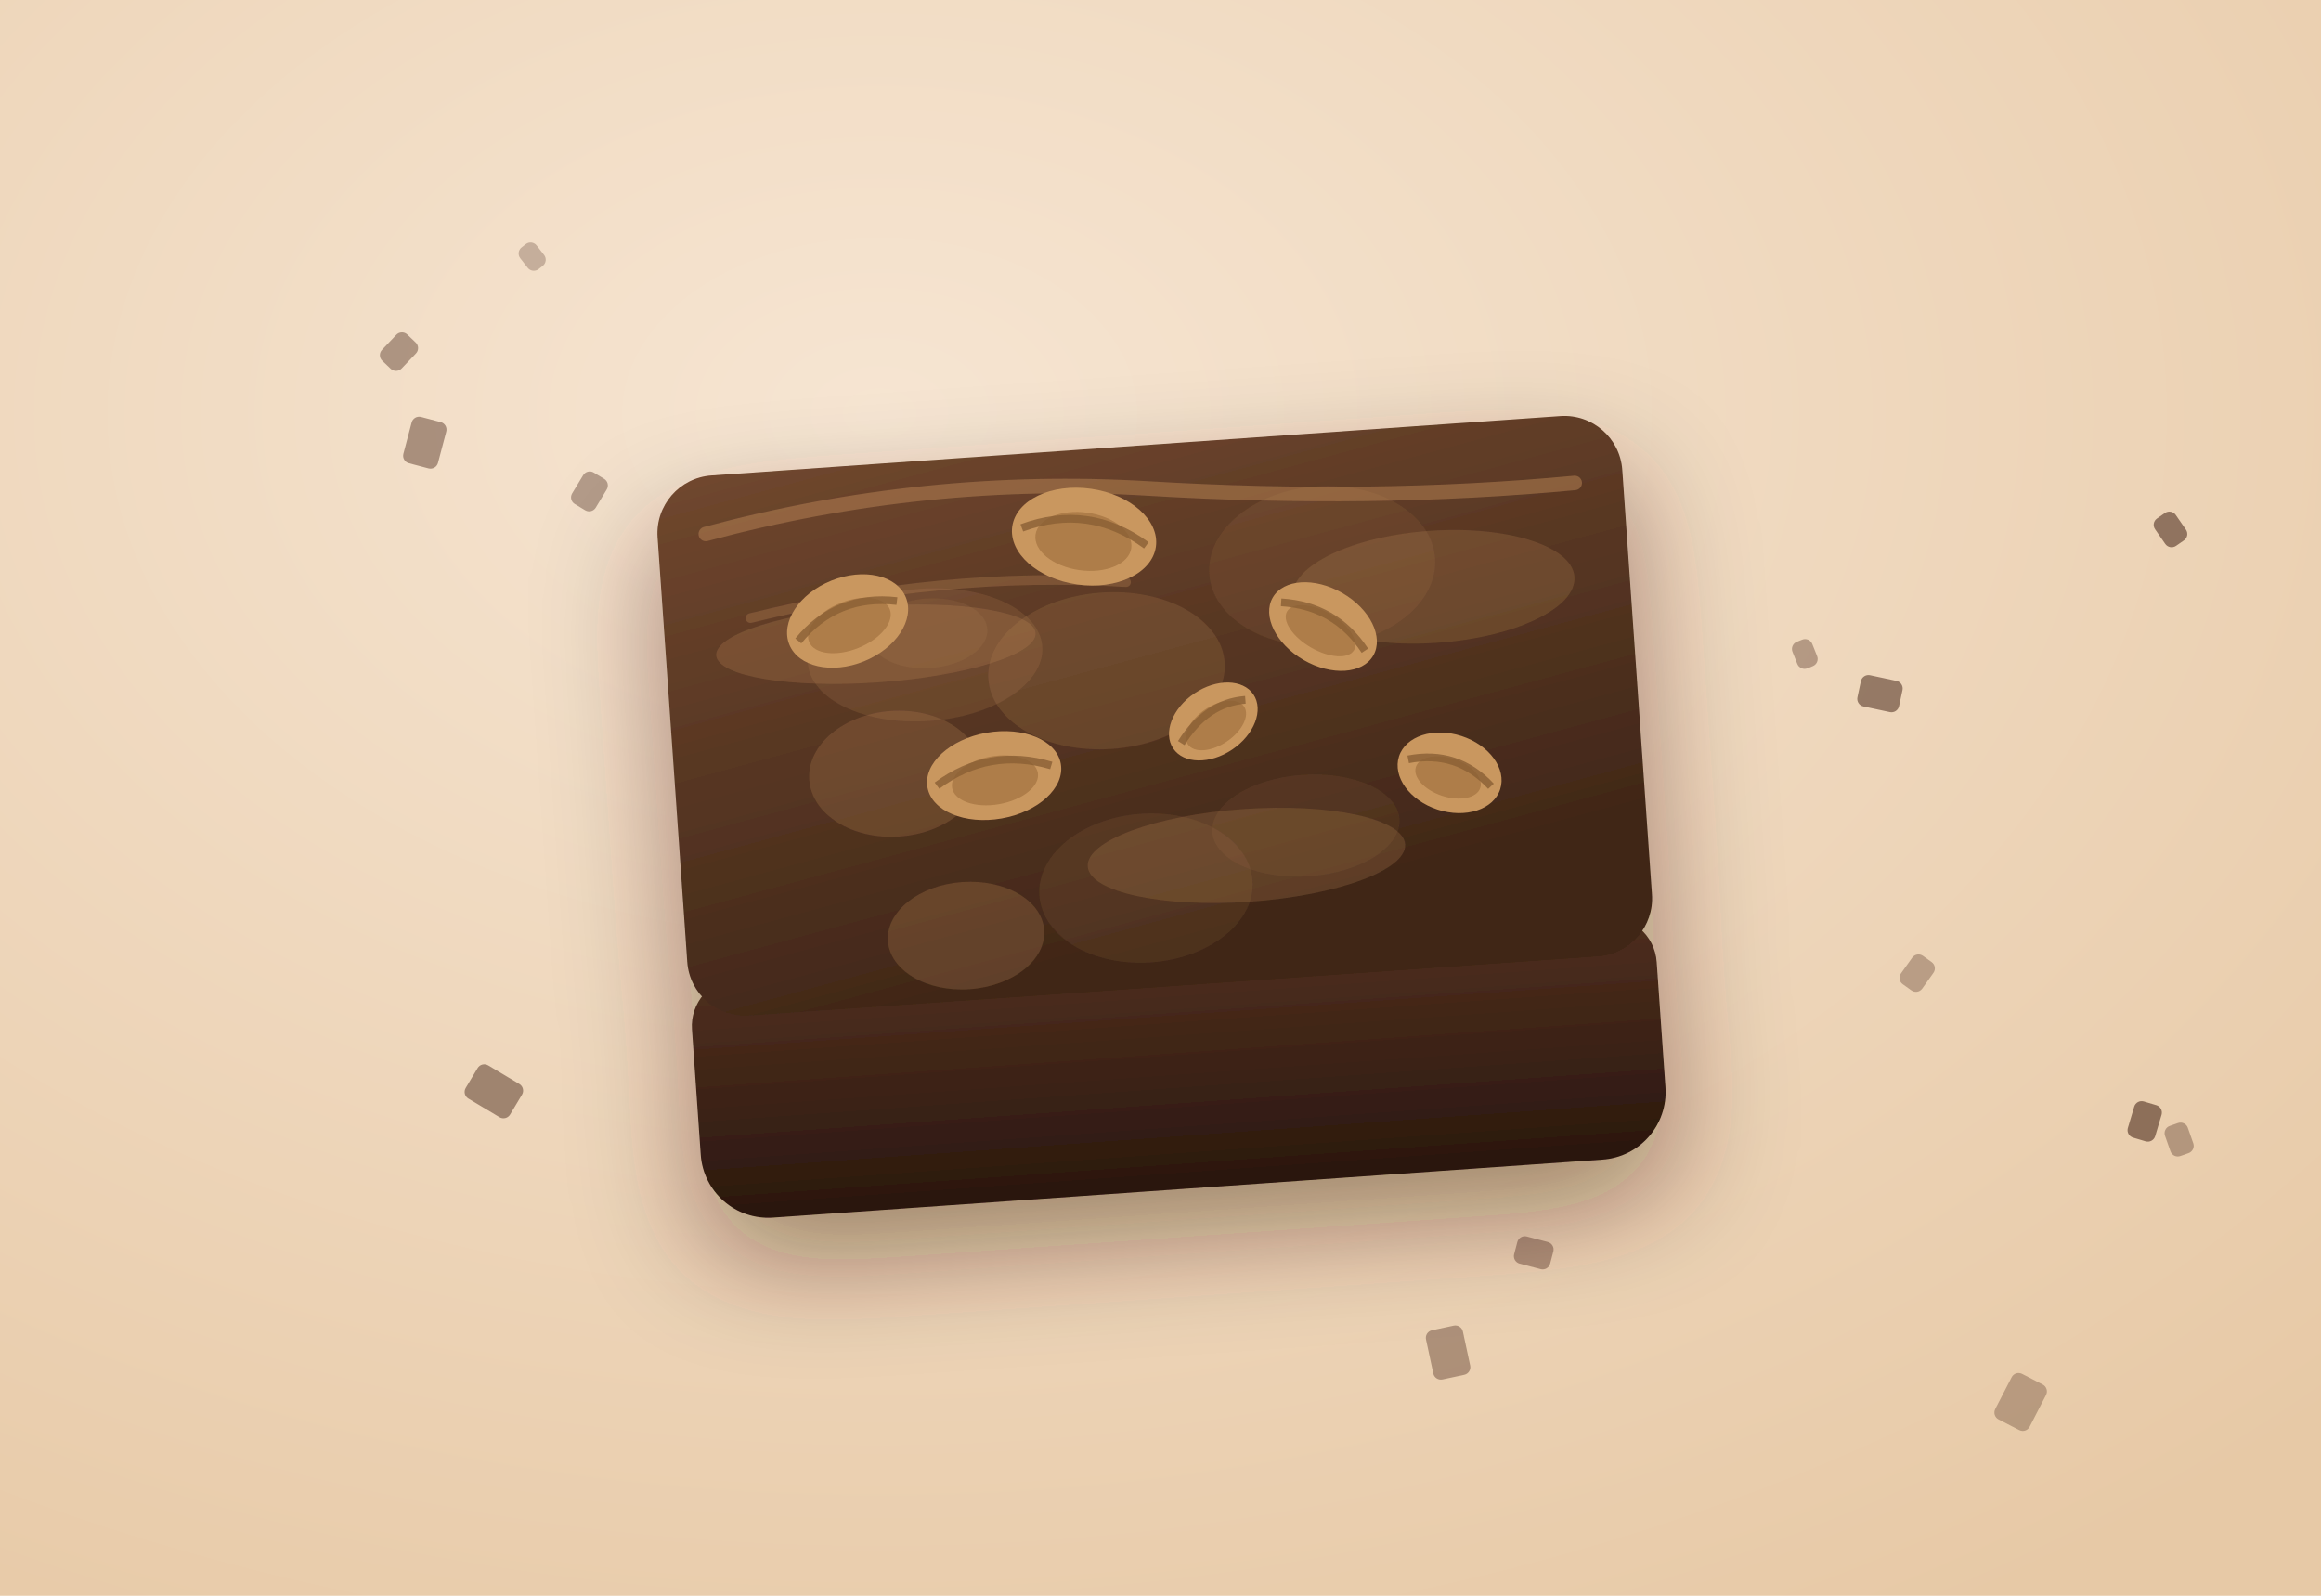
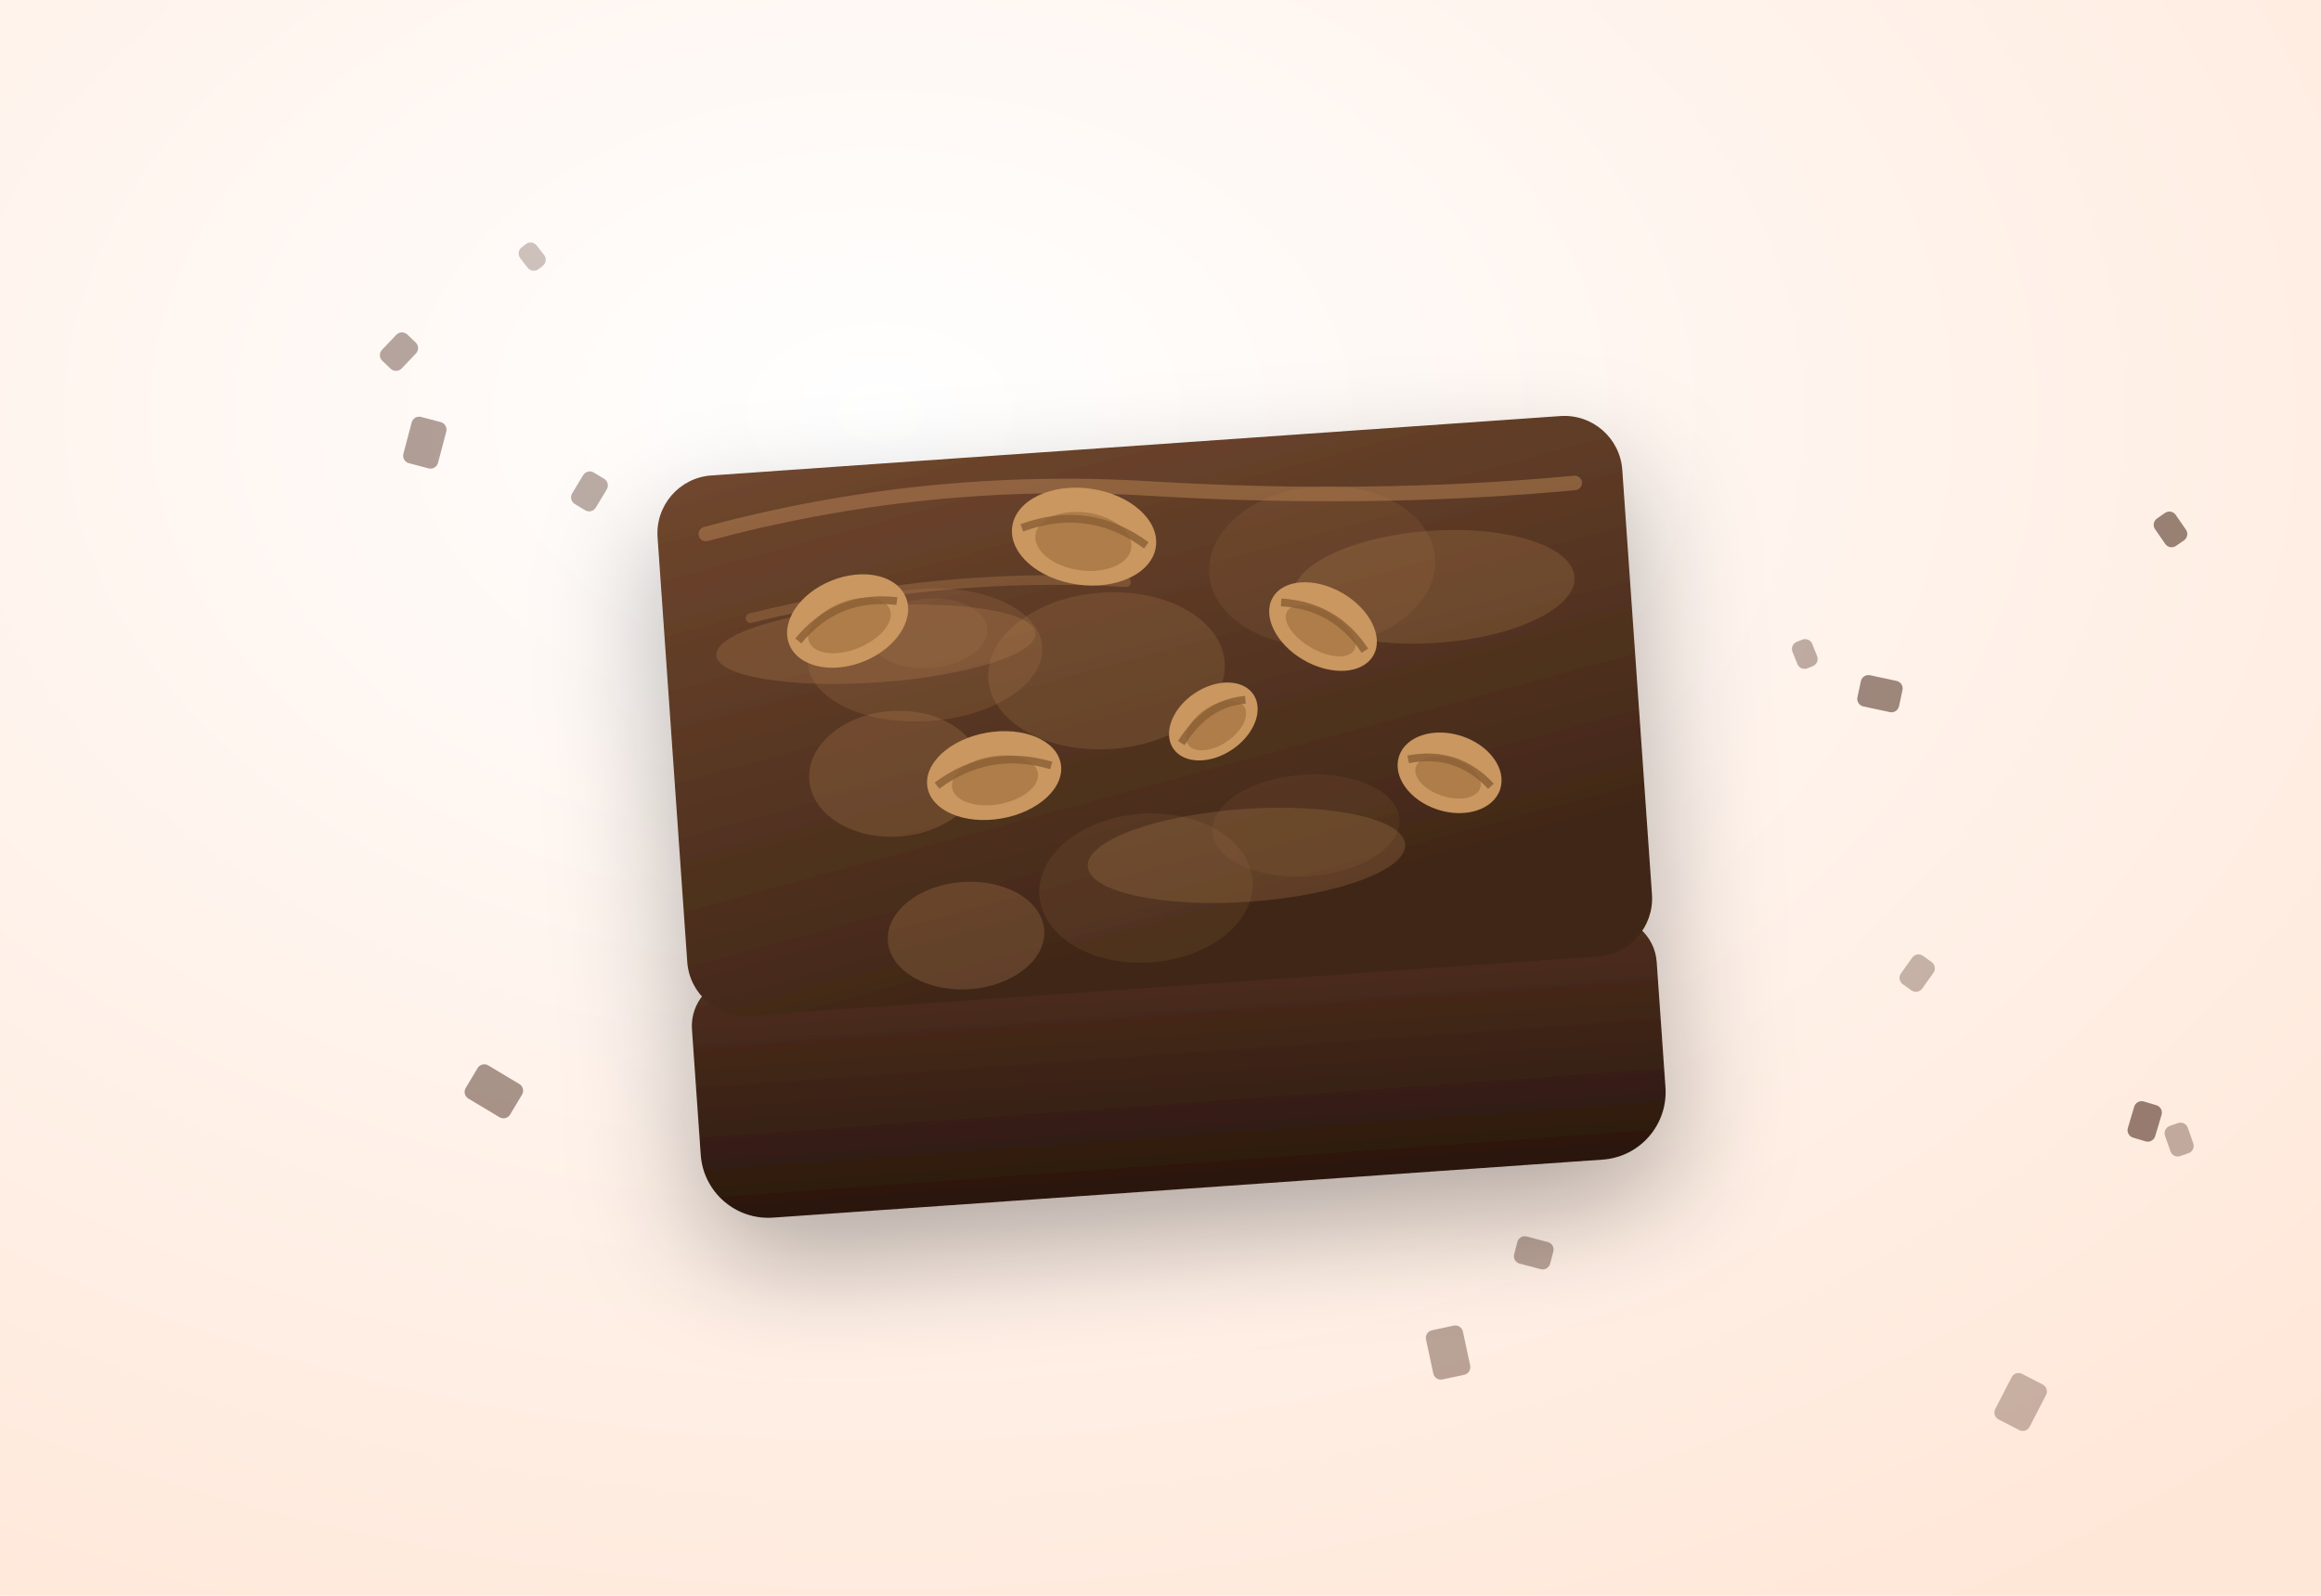
<svg xmlns="http://www.w3.org/2000/svg" viewBox="0 0 480 330" width="480" height="330" role="img">
  <defs>
    <radialGradient id="bgnutty" cx="38%" cy="26%" r="88%">
-       <stop offset="0" stop-color="#f6e5d2" />
-       <stop offset="1" stop-color="#e7c9a6" />
+       <stop offset="0" stop-color="#ffffff" />
+       <stop offset="1" stop-color="#ffe7d8" />
    </radialGradient>
    <linearGradient id="topnutty" x1="0" y1="0" x2="0.35" y2="1">
      <stop offset="0" stop-color="#70472e" />
      <stop offset="1" stop-color="#3f2617" />
    </linearGradient>
    <linearGradient id="sidenutty" x1="0" y1="0" x2="0" y2="1">
      <stop offset="0" stop-color="#4f2f1e" />
      <stop offset="1" stop-color="#2a170e" />
    </linearGradient>
    <filter id="shnutty" x="-30%" y="-30%" width="160%" height="170%">
-       <feDropShadow dx="0" dy="10" stdDeviation="12" flood-color="#3a1e10" flood-opacity="0.42" />
+       <feDropShadow dx="0" dy="10" stdDeviation="12" flood-color="#0b0a0a" flood-opacity="0.30" />
    </filter>
  </defs>
  <rect width="480" height="330" fill="url(#bgnutty)" />
  <rect x="448.7" y="113.8" width="6.9" height="5.2" rx="1.6" fill="#4a2a1c" opacity="0.57" transform="rotate(235.3 448.7 113.8)" />
  <rect x="110.0" y="49.5" width="5.7" height="4.3" rx="1.6" fill="#4a2a1c" opacity="0.27" transform="rotate(52.0 110.0 49.5)" />
  <rect x="439.6" y="234.8" width="7.8" height="5.9" rx="1.6" fill="#4a2a1c" opacity="0.58" transform="rotate(286.6 439.6 234.8)" />
  <rect x="302.2" y="273.8" width="10.4" height="7.8" rx="1.6" fill="#4a2a1c" opacity="0.39" transform="rotate(77.9 302.2 273.8)" />
  <rect x="92.7" y="87.7" width="9.9" height="7.4" rx="1.6" fill="#4a2a1c" opacity="0.44" transform="rotate(104.8 92.7 87.7)" />
  <rect x="99.6" y="219.5" width="10.7" height="8.0" rx="1.6" fill="#4a2a1c" opacity="0.48" transform="rotate(30.9 99.6 219.5)" />
  <rect x="77.9" y="73.5" width="7.5" height="5.6" rx="1.6" fill="#4a2a1c" opacity="0.41" transform="rotate(313.6 77.9 73.5)" />
  <rect x="449.4" y="239.6" width="6.6" height="5.0" rx="1.6" fill="#4a2a1c" opacity="0.34" transform="rotate(250.6 449.4 239.6)" />
  <rect x="314.2" y="255.3" width="7.7" height="5.8" rx="1.6" fill="#4a2a1c" opacity="0.39" transform="rotate(14.7 314.2 255.3)" />
  <rect x="392.2" y="202.6" width="7.2" height="5.4" rx="1.6" fill="#4a2a1c" opacity="0.32" transform="rotate(305.5 392.2 202.6)" />
  <rect x="411.9" y="292.8" width="10.6" height="8.0" rx="1.6" fill="#4a2a1c" opacity="0.31" transform="rotate(297.3 411.9 292.8)" />
  <rect x="117.5" y="103.4" width="7.6" height="5.7" rx="1.6" fill="#4a2a1c" opacity="0.38" transform="rotate(301.1 117.5 103.4)" />
  <rect x="392.4" y="147.6" width="8.8" height="6.6" rx="1.6" fill="#4a2a1c" opacity="0.54" transform="rotate(192.1 392.4 147.6)" />
  <rect x="372.3" y="138.8" width="5.9" height="4.4" rx="1.6" fill="#4a2a1c" opacity="0.36" transform="rotate(248.2 372.3 138.8)" />
  <g filter="url(#shnutty)" transform="rotate(-4 240 165)">
    <path d="M150 196 h180 a10 10 0 0 1 10 10 v26 a14 14 0 0 1 -14 14 h-172 a14 14 0 0 1 -14 -14 v-26 a10 10 0 0 1 10 -10 z" fill="url(#sidenutty)" />
    <rect x="140" y="92" width="200" height="112" rx="12" fill="url(#topnutty)" />
    <g clip-path="inset(0 round 12px)">
      <rect x="140" y="92" width="200" height="112" rx="12" fill="none" />
      <ellipse cx="235.7" cy="183.4" rx="22.1" ry="15.4" fill="#b98554" opacity="0.12" />
      <ellipse cx="276.7" cy="119.5" rx="23.4" ry="16.5" fill="#b98554" opacity="0.13" />
      <ellipse cx="185.6" cy="156.2" rx="17.8" ry="13.0" fill="#b98554" opacity="0.25" />
      <ellipse cx="193.5" cy="132.1" rx="24.3" ry="13.7" fill="#b98554" opacity="0.19" />
      <ellipse cx="269.6" cy="172.8" rx="19.4" ry="10.5" fill="#b98554" opacity="0.10" />
      <ellipse cx="230.7" cy="138.0" rx="24.5" ry="16.2" fill="#b98554" opacity="0.21" />
      <ellipse cx="194.5" cy="127.7" rx="12.2" ry="7.2" fill="#b98554" opacity="0.13" />
      <ellipse cx="299.4" cy="125.4" rx="29.2" ry="11.6" fill="#b98554" opacity="0.24" />
      <ellipse cx="197.9" cy="190.6" rx="16.2" ry="11.1" fill="#b98554" opacity="0.27" />
      <ellipse cx="256.9" cy="178.1" rx="32.9" ry="9.6" fill="#b98554" opacity="0.24" />
      <ellipse cx="183.5" cy="129.2" rx="33.1" ry="7.9" fill="#b98554" opacity="0.27" />
    </g>
    <path d="M150 104 q46 -9 92 -3 t88 5" stroke="#b98554" stroke-width="3" fill="none" opacity="0.5" stroke-linecap="round" />
    <path d="M158 122 q40 -7 78 -2" stroke="#b98554" stroke-width="2" fill="none" opacity="0.32" stroke-linecap="round" />
    <g transform="rotate(-18 178 124)">
      <ellipse cx="178" cy="124" rx="13" ry="9" fill="#c9975f" />
      <ellipse cx="178" cy="125" rx="9" ry="5" fill="#a97844" opacity="0.85" />
      <path d="M167 124 q11 -6 22 0" stroke="#8a5f34" stroke-width="1.6" fill="none" opacity="0.8" />
    </g>
    <g transform="rotate(12 228 110)">
      <ellipse cx="228" cy="110" rx="15" ry="10" fill="#c9975f" />
      <ellipse cx="228" cy="111" rx="10" ry="6" fill="#a97844" opacity="0.85" />
      <path d="M215 110 q13 -7 26 0" stroke="#8a5f34" stroke-width="1.6" fill="none" opacity="0.8" />
    </g>
    <g transform="rotate(34 276 132)">
      <ellipse cx="276" cy="132" rx="12" ry="8" fill="#c9975f" />
      <ellipse cx="276" cy="133" rx="8" ry="4" fill="#a97844" opacity="0.85" />
      <path d="M266 132 q10 -5 20 0" stroke="#8a5f34" stroke-width="1.6" fill="none" opacity="0.8" />
    </g>
    <g transform="rotate(-6 206 158)">
      <ellipse cx="206" cy="158" rx="14" ry="9" fill="#c9975f" />
      <ellipse cx="206" cy="159" rx="9" ry="5" fill="#a97844" opacity="0.85" />
      <path d="M194 158 q12 -6 24 0" stroke="#8a5f34" stroke-width="1.6" fill="none" opacity="0.8" />
    </g>
    <g transform="rotate(22 300 164)">
      <ellipse cx="300" cy="164" rx="11" ry="8" fill="#c9975f" />
      <ellipse cx="300" cy="165" rx="7" ry="4" fill="#a97844" opacity="0.85" />
      <path d="M291 164 q9 -5 18 0" stroke="#8a5f34" stroke-width="1.6" fill="none" opacity="0.8" />
    </g>
    <g transform="rotate(-30 252 150)">
      <ellipse cx="252" cy="150" rx="10" ry="7" fill="#c9975f" />
      <ellipse cx="252" cy="151" rx="7" ry="4" fill="#a97844" opacity="0.85" />
      <path d="M244 150 q9 -4 16 0" stroke="#8a5f34" stroke-width="1.6" fill="none" opacity="0.8" />
    </g>
  </g>
</svg>
